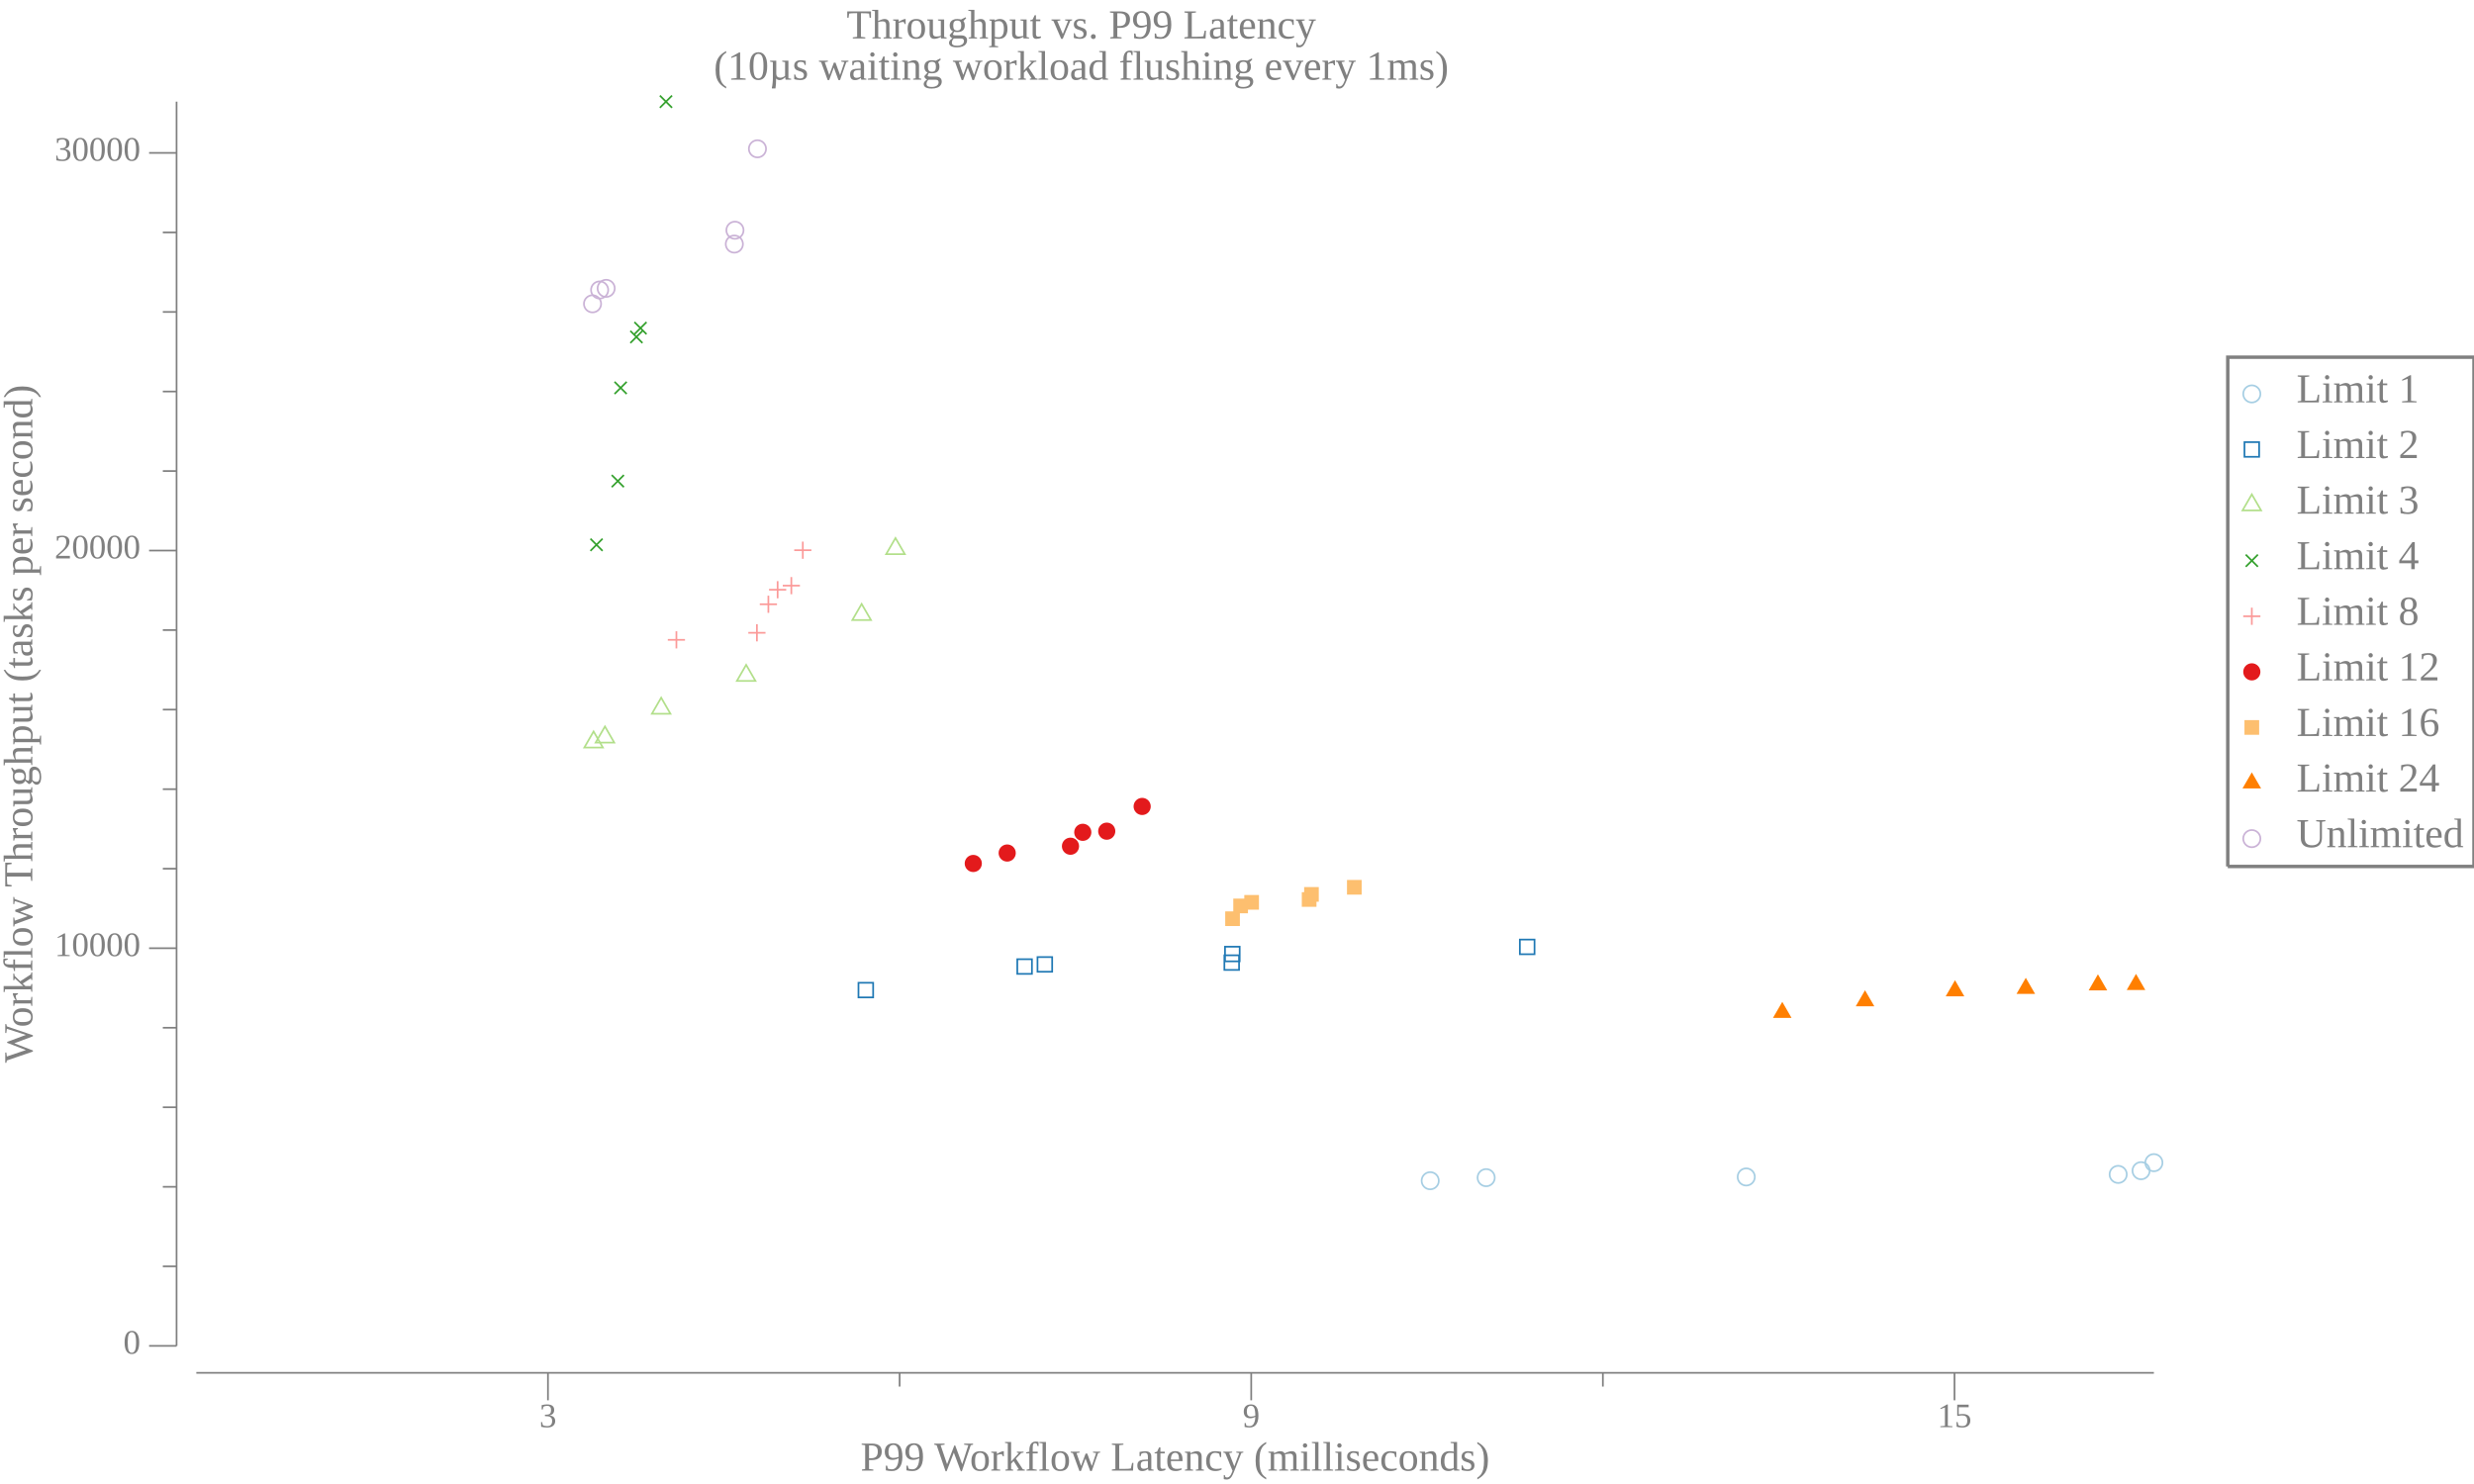
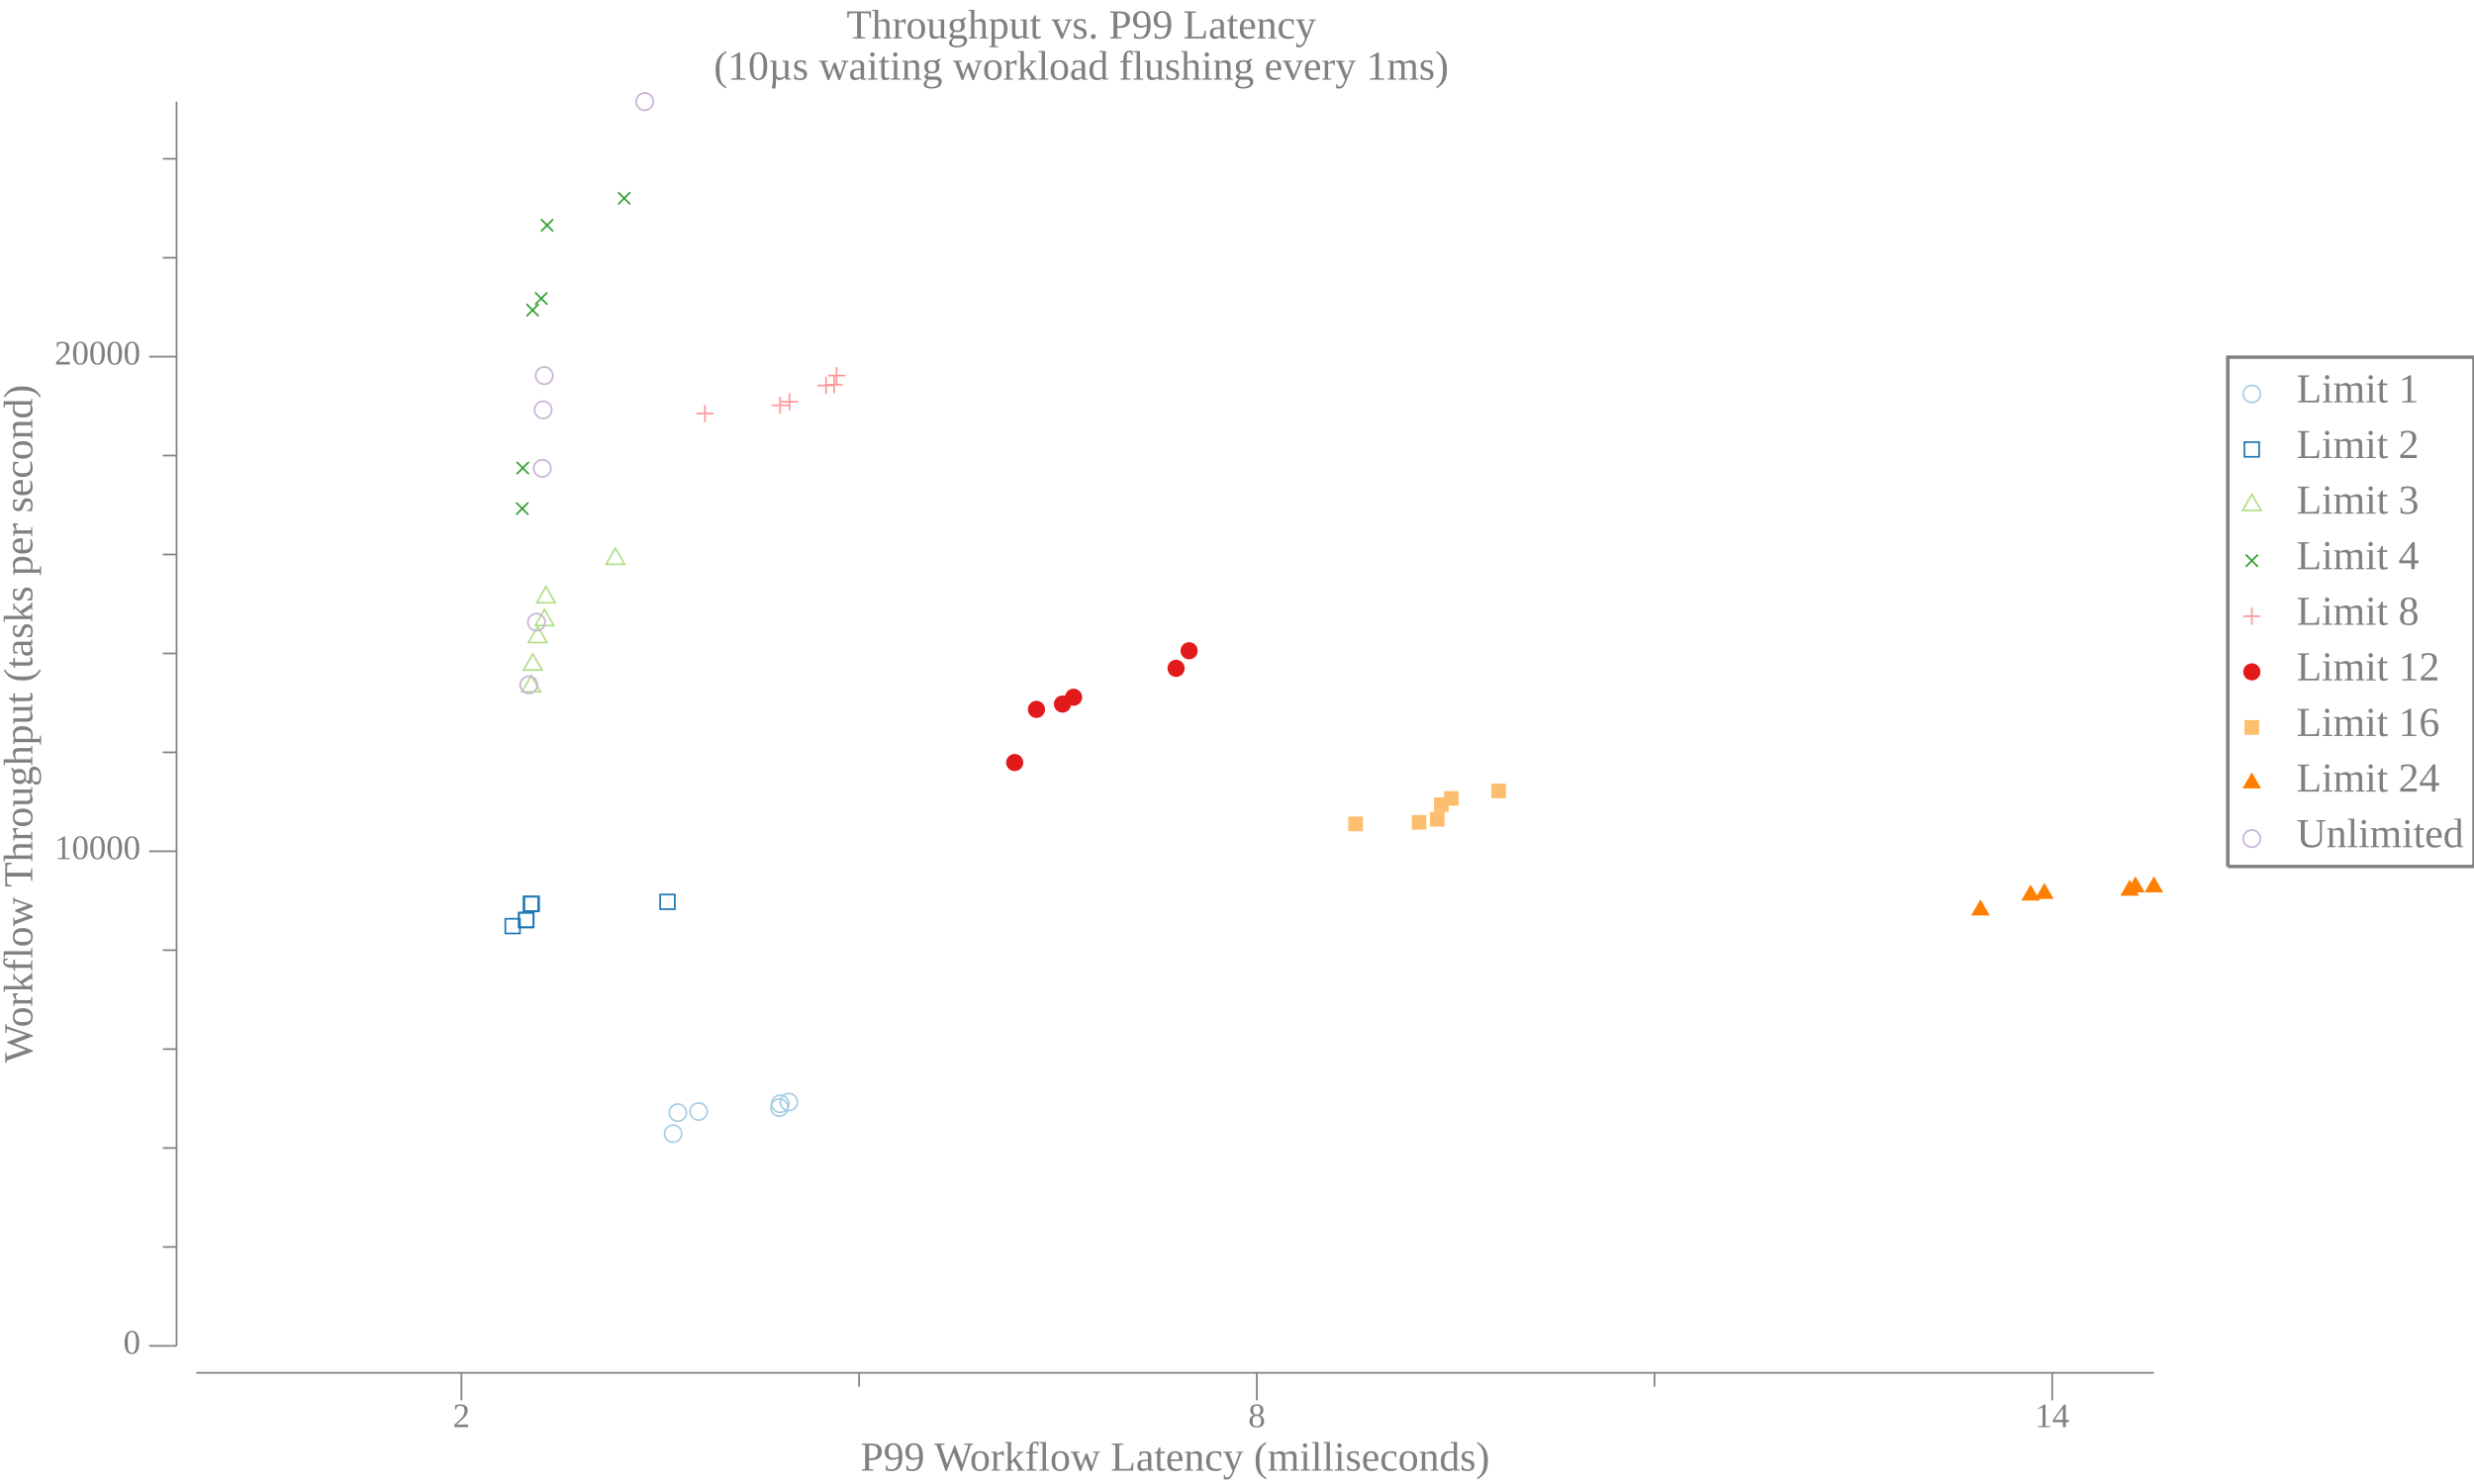
<svg xmlns="http://www.w3.org/2000/svg" width="720pt" height="432pt" viewBox="0 0 720 432">
  <g transform="scale(1, -1) translate(0, -432)">
    <path d="M657.84,317.33A2.5,2.5 0 1 1 652.84,317.33A2.5,2.5 0 1 1 657.84,317.33Z" style="fill:none;stroke:#A6CEE3;stroke-width:0.5" />
    <text x="668.34" y="-314.85" transform="scale(1, -1)" style="font-family:Liberation Serif;font-variant:normal;font-weight:normal;font-style:normal;font-size:12px;fill:#808080">Limit 1</text>
    <path d="M653.2,299.02L657.47,299.02L657.47,303.29L653.2,303.29Z" style="fill:none;stroke:#1F78B4;stroke-width:0.5" />
    <text x="668.34" y="-298.66" transform="scale(1, -1)" style="font-family:Liberation Serif;font-variant:normal;font-weight:normal;font-style:normal;font-size:12px;fill:#808080">Limit 2</text>
    <path d="M655.34,288.09L652.63,283.41L658.04,283.41Z" style="fill:none;stroke:#B2DF8A;stroke-width:0.5" />
    <text x="668.34" y="-282.48" transform="scale(1, -1)" style="font-family:Liberation Serif;font-variant:normal;font-weight:normal;font-style:normal;font-size:12px;fill:#808080">Limit 3</text>
    <path d="M653.57,267.02L657.11,270.55" style="fill:none;stroke:#33A02C;stroke-width:0.5" />
    <path d="M653.57,270.55L657.11,267.02" style="fill:none;stroke:#33A02C;stroke-width:0.5" />
    <text x="668.34" y="-266.3" transform="scale(1, -1)" style="font-family:Liberation Serif;font-variant:normal;font-weight:normal;font-style:normal;font-size:12px;fill:#808080">Limit 4</text>
    <path d="M655.34,255.1L655.34,250.1" style="fill:none;stroke:#FB9A99;stroke-width:0.5" />
    <path d="M652.84,252.6L657.84,252.6" style="fill:none;stroke:#FB9A99;stroke-width:0.5" />
    <text x="668.34" y="-250.11" transform="scale(1, -1)" style="font-family:Liberation Serif;font-variant:normal;font-weight:normal;font-style:normal;font-size:12px;fill:#808080">Limit 8</text>
    <path d="M657.84,236.42A2.5,2.5 0 1 1 652.84,236.42A2.5,2.5 0 1 1 657.84,236.42Z" style="fill:#E31A1C" />
    <text x="668.34" y="-233.93" transform="scale(1, -1)" style="font-family:Liberation Serif;font-variant:normal;font-weight:normal;font-style:normal;font-size:12px;fill:#808080">Limit 12</text>
    <path d="M653.2,218.1L657.47,218.1L657.47,222.37L653.2,222.37Z" style="fill:#FDBF6F" />
    <text x="668.34" y="-217.75" transform="scale(1, -1)" style="font-family:Liberation Serif;font-variant:normal;font-weight:normal;font-style:normal;font-size:12px;fill:#808080">Limit 16</text>
    <path d="M655.34,207.17L652.63,202.49L658.04,202.49Z" style="fill:#FF7F00" />
    <text x="668.34" y="-201.56" transform="scale(1, -1)" style="font-family:Liberation Serif;font-variant:normal;font-weight:normal;font-style:normal;font-size:12px;fill:#808080">Limit 24</text>
    <path d="M657.84,187.87A2.5,2.5 0 1 1 652.84,187.87A2.5,2.5 0 1 1 657.84,187.87Z" style="fill:none;stroke:#CAB2D6;stroke-width:0.5" />
    <text x="668.34" y="-185.38" transform="scale(1, -1)" style="font-family:Liberation Serif;font-variant:normal;font-weight:normal;font-style:normal;font-size:12px;fill:#808080">Unlimited</text>
    <path d="M648.34,179.77L648.34,328.02L720,328.02L720,179.77L648.34,179.77" style="fill:none;stroke:#808080" />
    <path d="M0,0L629.34,0L629.34,432L0,432Z" style="fill:#-8000000000000000-8000000000000000-8000000000000000;fill-opacity:0" />
    <text x="246.35" y="-420.81" transform="scale(1, -1)" style="font-family:Liberation Serif;font-variant:normal;font-weight:normal;font-style:normal;font-size:12px;fill:#808080">Throughput vs. P99 Latency</text>
    <text x="207.73" y="-408.81" transform="scale(1, -1)" style="font-family:Liberation Serif;font-variant:normal;font-weight:normal;font-style:normal;font-size:12px;fill:#808080">(10µs waiting workload flushing every 1ms)</text>
    <text x="250.43" y="-3.902" transform="scale(1, -1)" style="font-family:Liberation Serif;font-variant:normal;font-weight:normal;font-style:normal;font-size:12px;fill:#808080">P99 Workflow Latency (milliseconds)</text>
-     <text x="156.97" y="-16.541" transform="scale(1, -1)" style="font-family:Liberation Serif;font-variant:normal;font-weight:normal;font-style:normal;font-size:10px;fill:#808080">3</text>
-     <text x="361.64" y="-16.541" transform="scale(1, -1)" style="font-family:Liberation Serif;font-variant:normal;font-weight:normal;font-style:normal;font-size:10px;fill:#808080">9</text>
-     <text x="563.81" y="-16.541" transform="scale(1, -1)" style="font-family:Liberation Serif;font-variant:normal;font-weight:normal;font-style:normal;font-size:10px;fill:#808080">15</text>
-     <path d="M159.47,24.363L159.47,32.363" style="fill:none;stroke:#808080;stroke-width:0.5" />
-     <path d="M364.14,24.363L364.14,32.363" style="fill:none;stroke:#808080;stroke-width:0.5" />
-     <path d="M568.81,24.363L568.81,32.363" style="fill:none;stroke:#808080;stroke-width:0.5" />
-     <path d="M261.81,28.363L261.81,32.363" style="fill:none;stroke:#808080;stroke-width:0.5" />
-     <path d="M466.48,28.363L466.48,32.363" style="fill:none;stroke:#808080;stroke-width:0.5" />
+     <text x="131.79" y="-16.541" transform="scale(1, -1)" style="font-family:Liberation Serif;font-variant:normal;font-weight:normal;font-style:normal;font-size:10px;fill:#808080">2</text>
+     <text x="363.27" y="-16.541" transform="scale(1, -1)" style="font-family:Liberation Serif;font-variant:normal;font-weight:normal;font-style:normal;font-size:10px;fill:#808080">8</text>
+     <text x="592.24" y="-16.541" transform="scale(1, -1)" style="font-family:Liberation Serif;font-variant:normal;font-weight:normal;font-style:normal;font-size:10px;fill:#808080">14</text>
+     <path d="M134.29,24.363L134.29,32.363" style="fill:none;stroke:#808080;stroke-width:0.5" />
+     <path d="M365.77,24.363L365.77,32.363" style="fill:none;stroke:#808080;stroke-width:0.5" />
+     <path d="M597.24,24.363L597.24,32.363" style="fill:none;stroke:#808080;stroke-width:0.5" />
+     <path d="M250.03,28.363L250.03,32.363" style="fill:none;stroke:#808080;stroke-width:0.5" />
+     <path d="M481.5,28.363L481.5,32.363" style="fill:none;stroke:#808080;stroke-width:0.5" />
    <path d="M57.135,32.363L626.84,32.363" style="fill:none;stroke:#808080;stroke-width:0.5" />
    <g transform="rotate(90)">
      <text x="122.59" y="9.387" transform="scale(1, -1)" style="font-family:Liberation Serif;font-variant:normal;font-weight:normal;font-style:normal;font-size:12px;fill:#808080">Workflow Throughput (tasks per second)</text>
    </g>
    <text x="35.885" y="-37.924" transform="scale(1, -1)" style="font-family:Liberation Serif;font-variant:normal;font-weight:normal;font-style:normal;font-size:10px;fill:#808080">0</text>
-     <text x="15.885" y="-153.68" transform="scale(1, -1)" style="font-family:Liberation Serif;font-variant:normal;font-weight:normal;font-style:normal;font-size:10px;fill:#808080">10000</text>
-     <text x="15.885" y="-269.44" transform="scale(1, -1)" style="font-family:Liberation Serif;font-variant:normal;font-weight:normal;font-style:normal;font-size:10px;fill:#808080">20000</text>
-     <text x="15.885" y="-385.21" transform="scale(1, -1)" style="font-family:Liberation Serif;font-variant:normal;font-weight:normal;font-style:normal;font-size:10px;fill:#808080">30000</text>
+     <text x="15.885" y="-181.91" transform="scale(1, -1)" style="font-family:Liberation Serif;font-variant:normal;font-weight:normal;font-style:normal;font-size:10px;fill:#808080">10000</text>
+     <text x="15.885" y="-325.89" transform="scale(1, -1)" style="font-family:Liberation Serif;font-variant:normal;font-weight:normal;font-style:normal;font-size:10px;fill:#808080">20000</text>
    <path d="M43.385,40.209L51.385,40.209" style="fill:none;stroke:#808080;stroke-width:0.5" />
-     <path d="M43.385,155.97L51.385,155.97" style="fill:none;stroke:#808080;stroke-width:0.5" />
-     <path d="M43.385,271.73L51.385,271.73" style="fill:none;stroke:#808080;stroke-width:0.5" />
-     <path d="M43.385,387.49L51.385,387.49" style="fill:none;stroke:#808080;stroke-width:0.5" />
-     <path d="M47.385,63.361L51.385,63.361" style="fill:none;stroke:#808080;stroke-width:0.5" />
-     <path d="M47.385,86.513L51.385,86.513" style="fill:none;stroke:#808080;stroke-width:0.5" />
-     <path d="M47.385,109.67L51.385,109.67" style="fill:none;stroke:#808080;stroke-width:0.5" />
-     <path d="M47.385,132.82L51.385,132.82" style="fill:none;stroke:#808080;stroke-width:0.5" />
-     <path d="M47.385,179.12L51.385,179.12" style="fill:none;stroke:#808080;stroke-width:0.5" />
-     <path d="M47.385,202.27L51.385,202.27" style="fill:none;stroke:#808080;stroke-width:0.5" />
-     <path d="M47.385,225.43L51.385,225.43" style="fill:none;stroke:#808080;stroke-width:0.5" />
-     <path d="M47.385,248.58L51.385,248.58" style="fill:none;stroke:#808080;stroke-width:0.5" />
-     <path d="M47.385,294.88L51.385,294.88" style="fill:none;stroke:#808080;stroke-width:0.5" />
-     <path d="M47.385,318.03L51.385,318.03" style="fill:none;stroke:#808080;stroke-width:0.5" />
-     <path d="M47.385,341.19L51.385,341.19" style="fill:none;stroke:#808080;stroke-width:0.5" />
-     <path d="M47.385,364.34L51.385,364.34" style="fill:none;stroke:#808080;stroke-width:0.5" />
+     <path d="M43.385,184.19L51.385,184.19" style="fill:none;stroke:#808080;stroke-width:0.5" />
+     <path d="M43.385,328.17L51.385,328.17" style="fill:none;stroke:#808080;stroke-width:0.5" />
+     <path d="M47.385,69.006L51.385,69.006" style="fill:none;stroke:#808080;stroke-width:0.5" />
+     <path d="M47.385,97.802L51.385,97.802" style="fill:none;stroke:#808080;stroke-width:0.5" />
+     <path d="M47.385,126.6L51.385,126.6" style="fill:none;stroke:#808080;stroke-width:0.5" />
+     <path d="M47.385,155.4L51.385,155.4" style="fill:none;stroke:#808080;stroke-width:0.5" />
+     <path d="M47.385,212.99L51.385,212.99" style="fill:none;stroke:#808080;stroke-width:0.5" />
+     <path d="M47.385,241.78L51.385,241.78" style="fill:none;stroke:#808080;stroke-width:0.5" />
+     <path d="M47.385,270.58L51.385,270.58" style="fill:none;stroke:#808080;stroke-width:0.5" />
+     <path d="M47.385,299.38L51.385,299.38" style="fill:none;stroke:#808080;stroke-width:0.5" />
+     <path d="M47.385,356.97L51.385,356.97" style="fill:none;stroke:#808080;stroke-width:0.5" />
+     <path d="M47.385,385.77L51.385,385.77" style="fill:none;stroke:#808080;stroke-width:0.5" />
    <path d="M51.385,40.209L51.385,402.41" style="fill:none;stroke:#808080;stroke-width:0.5" />
-     <path d="M418.73,88.284A2.5,2.5 0 1 1 413.73,88.284A2.5,2.5 0 1 1 418.73,88.284Z" style="fill:none;stroke:#A6CEE3;stroke-width:0.5" />
-     <path d="M435.01,89.176A2.5,2.5 0 1 1 430.01,89.176A2.5,2.5 0 1 1 435.01,89.176Z" style="fill:none;stroke:#A6CEE3;stroke-width:0.5" />
-     <path d="M510.7,89.384A2.5,2.5 0 1 1 505.7,89.384A2.5,2.5 0 1 1 510.7,89.384Z" style="fill:none;stroke:#A6CEE3;stroke-width:0.5" />
-     <path d="M618.95,90.125A2.5,2.5 0 1 1 613.95,90.125A2.5,2.5 0 1 1 618.95,90.125Z" style="fill:none;stroke:#A6CEE3;stroke-width:0.5" />
-     <path d="M625.61,91.201A2.5,2.5 0 1 1 620.61,91.201A2.5,2.5 0 1 1 625.61,91.201Z" style="fill:none;stroke:#A6CEE3;stroke-width:0.5" />
-     <path d="M629.34,93.54A2.5,2.5 0 1 1 624.34,93.54A2.5,2.5 0 1 1 629.34,93.54Z" style="fill:none;stroke:#A6CEE3;stroke-width:0.5" />
-     <path d="M249.84,141.65L254.11,141.65L254.11,145.91L249.84,145.91Z" style="fill:none;stroke:#1F78B4;stroke-width:0.5" />
-     <path d="M296.06,148.5L300.32,148.5L300.32,152.77L296.06,152.77Z" style="fill:none;stroke:#1F78B4;stroke-width:0.5" />
-     <path d="M301.94,149.12L306.21,149.12L306.21,153.39L301.94,153.39Z" style="fill:none;stroke:#1F78B4;stroke-width:0.5" />
-     <path d="M356.33,149.65L360.6,149.65L360.6,153.91L356.33,153.91Z" style="fill:none;stroke:#1F78B4;stroke-width:0.5" />
-     <path d="M356.51,152.15L360.78,152.15L360.78,156.41L356.51,156.41Z" style="fill:none;stroke:#1F78B4;stroke-width:0.5" />
-     <path d="M442.32,154.22L446.59,154.22L446.59,158.49L442.32,158.49Z" style="fill:none;stroke:#1F78B4;stroke-width:0.5" />
-     <path d="M172.75,219.07L170.05,214.38L175.46,214.38Z" style="fill:none;stroke:#B2DF8A;stroke-width:0.5" />
-     <path d="M176.06,220.52L173.35,215.83L178.76,215.83Z" style="fill:none;stroke:#B2DF8A;stroke-width:0.5" />
-     <path d="M192.42,228.9L189.71,224.21L195.12,224.21Z" style="fill:none;stroke:#B2DF8A;stroke-width:0.5" />
-     <path d="M217.15,238.46L214.45,233.77L219.86,233.77Z" style="fill:none;stroke:#B2DF8A;stroke-width:0.5" />
-     <path d="M250.76,256.19L248.06,251.51L253.47,251.51Z" style="fill:none;stroke:#B2DF8A;stroke-width:0.5" />
-     <path d="M260.61,275.38L257.9,270.69L263.32,270.69Z" style="fill:none;stroke:#B2DF8A;stroke-width:0.5" />
-     <path d="M171.83,271.64L175.36,275.18" style="fill:none;stroke:#33A02C;stroke-width:0.5" />
-     <path d="M171.83,275.18L175.36,271.64" style="fill:none;stroke:#33A02C;stroke-width:0.5" />
-     <path d="M178.03,290.19L181.57,293.72" style="fill:none;stroke:#33A02C;stroke-width:0.5" />
-     <path d="M178.03,293.72L181.57,290.19" style="fill:none;stroke:#33A02C;stroke-width:0.5" />
-     <path d="M178.85,317.32L182.39,320.86" style="fill:none;stroke:#33A02C;stroke-width:0.5" />
-     <path d="M178.85,320.86L182.39,317.32" style="fill:none;stroke:#33A02C;stroke-width:0.5" />
-     <path d="M183.44,332.15L186.98,335.68" style="fill:none;stroke:#33A02C;stroke-width:0.5" />
-     <path d="M183.44,335.68L186.98,332.15" style="fill:none;stroke:#33A02C;stroke-width:0.5" />
-     <path d="M184.63,334.71L188.16,338.24" style="fill:none;stroke:#33A02C;stroke-width:0.5" />
-     <path d="M184.63,338.24L188.16,334.71" style="fill:none;stroke:#33A02C;stroke-width:0.5" />
-     <path d="M192.04,400.64L195.58,404.18" style="fill:none;stroke:#33A02C;stroke-width:0.5" />
-     <path d="M192.04,404.18L195.58,400.64" style="fill:none;stroke:#33A02C;stroke-width:0.5" />
-     <path d="M196.85,248.24L196.85,243.24" style="fill:none;stroke:#FB9A99;stroke-width:0.5" />
-     <path d="M194.35,245.74L199.35,245.74" style="fill:none;stroke:#FB9A99;stroke-width:0.5" />
-     <path d="M220.28,250.29L220.28,245.29" style="fill:none;stroke:#FB9A99;stroke-width:0.5" />
-     <path d="M217.78,247.79L222.78,247.79" style="fill:none;stroke:#FB9A99;stroke-width:0.5" />
-     <path d="M223.62,258.6L223.62,253.6" style="fill:none;stroke:#FB9A99;stroke-width:0.5" />
-     <path d="M221.12,256.1L226.12,256.1" style="fill:none;stroke:#FB9A99;stroke-width:0.5" />
-     <path d="M226.31,262.83L226.31,257.83" style="fill:none;stroke:#FB9A99;stroke-width:0.5" />
-     <path d="M223.81,260.33L228.81,260.33" style="fill:none;stroke:#FB9A99;stroke-width:0.5" />
-     <path d="M230.3,264.02L230.3,259.02" style="fill:none;stroke:#FB9A99;stroke-width:0.5" />
-     <path d="M227.8,261.52L232.8,261.52" style="fill:none;stroke:#FB9A99;stroke-width:0.5" />
-     <path d="M233.64,274.33L233.64,269.33" style="fill:none;stroke:#FB9A99;stroke-width:0.5" />
-     <path d="M231.14,271.83L236.14,271.83" style="fill:none;stroke:#FB9A99;stroke-width:0.5" />
-     <path d="M285.75,180.64A2.5,2.5 0 1 1 280.75,180.64A2.5,2.5 0 1 1 285.75,180.64Z" style="fill:#E31A1C" />
-     <path d="M295.62,183.68A2.5,2.5 0 1 1 290.62,183.68A2.5,2.5 0 1 1 295.62,183.68Z" style="fill:#E31A1C" />
-     <path d="M314.04,185.66A2.5,2.5 0 1 1 309.04,185.66A2.5,2.5 0 1 1 314.04,185.66Z" style="fill:#E31A1C" />
-     <path d="M317.62,189.71A2.5,2.5 0 1 1 312.62,189.71A2.5,2.5 0 1 1 317.62,189.71Z" style="fill:#E31A1C" />
-     <path d="M324.59,190.04A2.5,2.5 0 1 1 319.59,190.04A2.5,2.5 0 1 1 324.59,190.04Z" style="fill:#E31A1C" />
-     <path d="M334.9,197.24A2.5,2.5 0 1 1 329.9,197.24A2.5,2.5 0 1 1 334.9,197.24Z" style="fill:#E31A1C" />
-     <path d="M356.57,162.43L360.84,162.43L360.84,166.69L356.57,166.69Z" style="fill:#FDBF6F" />
-     <path d="M358.92,166.14L363.19,166.14L363.19,170.41L358.92,170.41Z" style="fill:#FDBF6F" />
-     <path d="M362.12,167.19L366.39,167.19L366.39,171.46L362.12,171.46Z" style="fill:#FDBF6F" />
-     <path d="M378.86,168.02L383.13,168.02L383.13,172.28L378.86,172.28Z" style="fill:#FDBF6F" />
-     <path d="M379.54,169.5L383.8,169.5L383.8,173.77L379.54,173.77Z" style="fill:#FDBF6F" />
-     <path d="M392.01,171.57L396.28,171.57L396.28,175.84L392.01,175.84Z" style="fill:#FDBF6F" />
-     <path d="M518.69,140.36L515.98,135.68L521.39,135.68Z" style="fill:#FF7F00" />
-     <path d="M542.77,143.74L540.07,139.06L545.48,139.06Z" style="fill:#FF7F00" />
-     <path d="M568.96,146.66L566.25,141.97L571.67,141.97Z" style="fill:#FF7F00" />
-     <path d="M589.56,147.36L586.86,142.67L592.27,142.67Z" style="fill:#FF7F00" />
-     <path d="M610.55,148.38L607.85,143.69L613.26,143.69Z" style="fill:#FF7F00" />
-     <path d="M621.64,148.5L618.93,143.81L624.34,143.81Z" style="fill:#FF7F00" />
-     <path d="M174.94,343.56A2.5,2.5 0 1 1 169.94,343.56A2.5,2.5 0 1 1 174.94,343.56Z" style="fill:none;stroke:#CAB2D6;stroke-width:0.5" />
-     <path d="M177.01,347.59A2.5,2.5 0 1 1 172.01,347.59A2.5,2.5 0 1 1 177.01,347.59Z" style="fill:none;stroke:#CAB2D6;stroke-width:0.5" />
-     <path d="M178.91,348.06A2.5,2.5 0 1 1 173.91,348.06A2.5,2.5 0 1 1 178.91,348.06Z" style="fill:none;stroke:#CAB2D6;stroke-width:0.5" />
-     <path d="M216.21,360.95A2.5,2.5 0 1 1 211.21,360.95A2.5,2.5 0 1 1 216.21,360.95Z" style="fill:none;stroke:#CAB2D6;stroke-width:0.5" />
-     <path d="M216.39,364.98A2.5,2.5 0 1 1 211.39,364.98A2.5,2.5 0 1 1 216.39,364.98Z" style="fill:none;stroke:#CAB2D6;stroke-width:0.5" />
-     <path d="M222.94,388.68A2.5,2.5 0 1 1 217.94,388.68A2.5,2.5 0 1 1 222.94,388.68Z" style="fill:none;stroke:#CAB2D6;stroke-width:0.5" />
+     <path d="M198.4,101.98A2.5,2.5 0 1 1 193.4,101.98A2.5,2.5 0 1 1 198.4,101.98Z" style="fill:none;stroke:#A6CEE3;stroke-width:0.5" />
+     <path d="M199.77,108.11A2.5,2.5 0 1 1 194.77,108.11A2.5,2.5 0 1 1 199.77,108.11Z" style="fill:none;stroke:#A6CEE3;stroke-width:0.5" />
+     <path d="M205.82,108.43A2.5,2.5 0 1 1 200.82,108.43A2.5,2.5 0 1 1 205.82,108.43Z" style="fill:none;stroke:#A6CEE3;stroke-width:0.5" />
+     <path d="M229.33,109.59A2.5,2.5 0 1 1 224.33,109.59A2.5,2.5 0 1 1 229.33,109.59Z" style="fill:none;stroke:#A6CEE3;stroke-width:0.5" />
+     <path d="M229.57,110.69A2.5,2.5 0 1 1 224.57,110.69A2.5,2.5 0 1 1 229.57,110.69Z" style="fill:none;stroke:#A6CEE3;stroke-width:0.5" />
+     <path d="M232.08,111.19A2.5,2.5 0 1 1 227.08,111.19A2.5,2.5 0 1 1 232.08,111.19Z" style="fill:none;stroke:#A6CEE3;stroke-width:0.5" />
+     <path d="M147.06,160.27L151.32,160.27L151.32,164.54L147.06,164.54Z" style="fill:none;stroke:#1F78B4;stroke-width:0.5" />
+     <path d="M150.98,162.02L155.25,162.02L155.25,166.28L150.98,166.28Z" style="fill:none;stroke:#1F78B4;stroke-width:0.5" />
+     <path d="M151.04,162.07L155.31,162.07L155.31,166.34L151.04,166.34Z" style="fill:none;stroke:#1F78B4;stroke-width:0.5" />
+     <path d="M152.36,166.69L156.63,166.69L156.63,170.96L152.36,170.96Z" style="fill:none;stroke:#1F78B4;stroke-width:0.5" />
+     <path d="M152.61,166.78L156.88,166.78L156.88,171.05L152.61,171.05Z" style="fill:none;stroke:#1F78B4;stroke-width:0.5" />
+     <path d="M192.13,167.33L196.39,167.33L196.39,171.6L192.13,171.6Z" style="fill:none;stroke:#1F78B4;stroke-width:0.5" />
+     <path d="M154.6,235.32L151.89,230.63L157.3,230.63Z" style="fill:none;stroke:#B2DF8A;stroke-width:0.5" />
+     <path d="M155.06,241.63L152.35,236.94L157.76,236.94Z" style="fill:none;stroke:#B2DF8A;stroke-width:0.5" />
+     <path d="M156.49,249.63L153.78,244.95L159.2,244.95Z" style="fill:none;stroke:#B2DF8A;stroke-width:0.5" />
+     <path d="M158.46,254.59L155.75,249.9L161.16,249.9Z" style="fill:none;stroke:#B2DF8A;stroke-width:0.5" />
+     <path d="M158.9,261.24L156.19,256.55L161.6,256.55Z" style="fill:none;stroke:#B2DF8A;stroke-width:0.5" />
+     <path d="M179.09,272.43L176.38,267.74L181.79,267.74Z" style="fill:none;stroke:#B2DF8A;stroke-width:0.5" />
+     <path d="M150.22,282.18L153.75,285.71" style="fill:none;stroke:#33A02C;stroke-width:0.5" />
+     <path d="M150.22,285.71L153.75,282.18" style="fill:none;stroke:#33A02C;stroke-width:0.5" />
+     <path d="M150.37,293.98L153.9,297.52" style="fill:none;stroke:#33A02C;stroke-width:0.5" />
+     <path d="M150.37,297.52L153.9,293.98" style="fill:none;stroke:#33A02C;stroke-width:0.5" />
+     <path d="M153.22,339.96L156.75,343.49" style="fill:none;stroke:#33A02C;stroke-width:0.5" />
+     <path d="M153.22,343.49L156.75,339.96" style="fill:none;stroke:#33A02C;stroke-width:0.5" />
+     <path d="M155.75,343.34L159.29,346.87" style="fill:none;stroke:#33A02C;stroke-width:0.5" />
+     <path d="M155.75,346.87L159.29,343.34" style="fill:none;stroke:#33A02C;stroke-width:0.5" />
+     <path d="M157.45,364.65L160.99,368.18" style="fill:none;stroke:#33A02C;stroke-width:0.5" />
+     <path d="M157.45,368.18L160.99,364.65" style="fill:none;stroke:#33A02C;stroke-width:0.5" />
+     <path d="M179.89,372.51L183.42,376.05" style="fill:none;stroke:#33A02C;stroke-width:0.5" />
+     <path d="M179.89,376.05L183.42,372.51" style="fill:none;stroke:#33A02C;stroke-width:0.5" />
+     <path d="M205.16,314.15L205.16,309.15" style="fill:none;stroke:#FB9A99;stroke-width:0.5" />
+     <path d="M202.66,311.65L207.66,311.65" style="fill:none;stroke:#FB9A99;stroke-width:0.5" />
+     <path d="M227.02,316.51L227.02,311.51" style="fill:none;stroke:#FB9A99;stroke-width:0.5" />
+     <path d="M224.52,314.01L229.52,314.01" style="fill:none;stroke:#FB9A99;stroke-width:0.5" />
+     <path d="M229.77,317.54L229.77,312.54" style="fill:none;stroke:#FB9A99;stroke-width:0.5" />
+     <path d="M227.27,315.04L232.27,315.04" style="fill:none;stroke:#FB9A99;stroke-width:0.5" />
+     <path d="M240.4,322.28L240.4,317.28" style="fill:none;stroke:#FB9A99;stroke-width:0.5" />
+     <path d="M237.9,319.78L242.9,319.78" style="fill:none;stroke:#FB9A99;stroke-width:0.5" />
+     <path d="M242.77,322.51L242.77,317.51" style="fill:none;stroke:#FB9A99;stroke-width:0.5" />
+     <path d="M240.27,320.01L245.27,320.01" style="fill:none;stroke:#FB9A99;stroke-width:0.5" />
+     <path d="M243.47,325.17L243.47,320.17" style="fill:none;stroke:#FB9A99;stroke-width:0.5" />
+     <path d="M240.97,322.67L245.97,322.67" style="fill:none;stroke:#FB9A99;stroke-width:0.5" />
+     <path d="M297.8,210.02A2.5,2.5 0 1 1 292.8,210.02A2.5,2.5 0 1 1 297.8,210.02Z" style="fill:#E31A1C" />
+     <path d="M304.14,225.49A2.5,2.5 0 1 1 299.14,225.49A2.5,2.5 0 1 1 304.14,225.49Z" style="fill:#E31A1C" />
+     <path d="M311.71,227.04A2.5,2.5 0 1 1 306.71,227.04A2.5,2.5 0 1 1 311.71,227.04Z" style="fill:#E31A1C" />
+     <path d="M314.94,229.03A2.5,2.5 0 1 1 309.94,229.03A2.5,2.5 0 1 1 314.94,229.03Z" style="fill:#E31A1C" />
+     <path d="M344.77,237.44A2.5,2.5 0 1 1 339.77,237.44A2.5,2.5 0 1 1 344.77,237.44Z" style="fill:#E31A1C" />
+     <path d="M348.56,242.56A2.5,2.5 0 1 1 343.56,242.56A2.5,2.5 0 1 1 348.56,242.56Z" style="fill:#E31A1C" />
+     <path d="M392.38,190.02L396.65,190.02L396.65,194.29L392.38,194.29Z" style="fill:#FDBF6F" />
+     <path d="M410.87,190.47L415.13,190.47L415.13,194.73L410.87,194.73Z" style="fill:#FDBF6F" />
+     <path d="M416.14,191.36L420.41,191.36L420.41,195.63L416.14,195.63Z" style="fill:#FDBF6F" />
+     <path d="M417.34,195.61L421.61,195.61L421.61,199.87L417.34,199.87Z" style="fill:#FDBF6F" />
+     <path d="M420.24,197.44L424.51,197.44L424.51,201.7L420.24,201.7Z" style="fill:#FDBF6F" />
+     <path d="M434.01,199.62L438.28,199.62L438.28,203.89L434.01,203.89Z" style="fill:#FDBF6F" />
+     <path d="M576.36,170.18L573.65,165.5L579.06,165.5Z" style="fill:#FF7F00" />
+     <path d="M590.96,174.53L588.25,169.84L593.67,169.84Z" style="fill:#FF7F00" />
+     <path d="M594.96,175.01L592.25,170.32L597.66,170.32Z" style="fill:#FF7F00" />
+     <path d="M619.78,175.94L617.07,171.25L622.49,171.25Z" style="fill:#FF7F00" />
+     <path d="M621.47,176.92L618.76,172.23L624.18,172.23Z" style="fill:#FF7F00" />
+     <path d="M626.84,176.92L624.13,172.23L629.54,172.23Z" style="fill:#FF7F00" />
+     <path d="M156.39,232.63A2.5,2.5 0 1 1 151.39,232.63A2.5,2.5 0 1 1 156.39,232.63Z" style="fill:none;stroke:#CAB2D6;stroke-width:0.5" />
+     <path d="M158.62,250.88A2.5,2.5 0 1 1 153.62,250.88A2.5,2.5 0 1 1 158.62,250.88Z" style="fill:none;stroke:#CAB2D6;stroke-width:0.5" />
+     <path d="M160.32,295.65A2.5,2.5 0 1 1 155.32,295.65A2.5,2.5 0 1 1 160.32,295.65Z" style="fill:none;stroke:#CAB2D6;stroke-width:0.5" />
+     <path d="M160.56,312.7A2.5,2.5 0 1 1 155.56,312.7A2.5,2.5 0 1 1 160.56,312.7Z" style="fill:none;stroke:#CAB2D6;stroke-width:0.5" />
+     <path d="M160.89,322.66A2.5,2.5 0 1 1 155.89,322.66A2.5,2.5 0 1 1 160.89,322.66Z" style="fill:none;stroke:#CAB2D6;stroke-width:0.5" />
+     <path d="M190.13,402.41A2.5,2.5 0 1 1 185.13,402.41A2.5,2.5 0 1 1 190.13,402.41Z" style="fill:none;stroke:#CAB2D6;stroke-width:0.5" />
  </g>
</svg>
